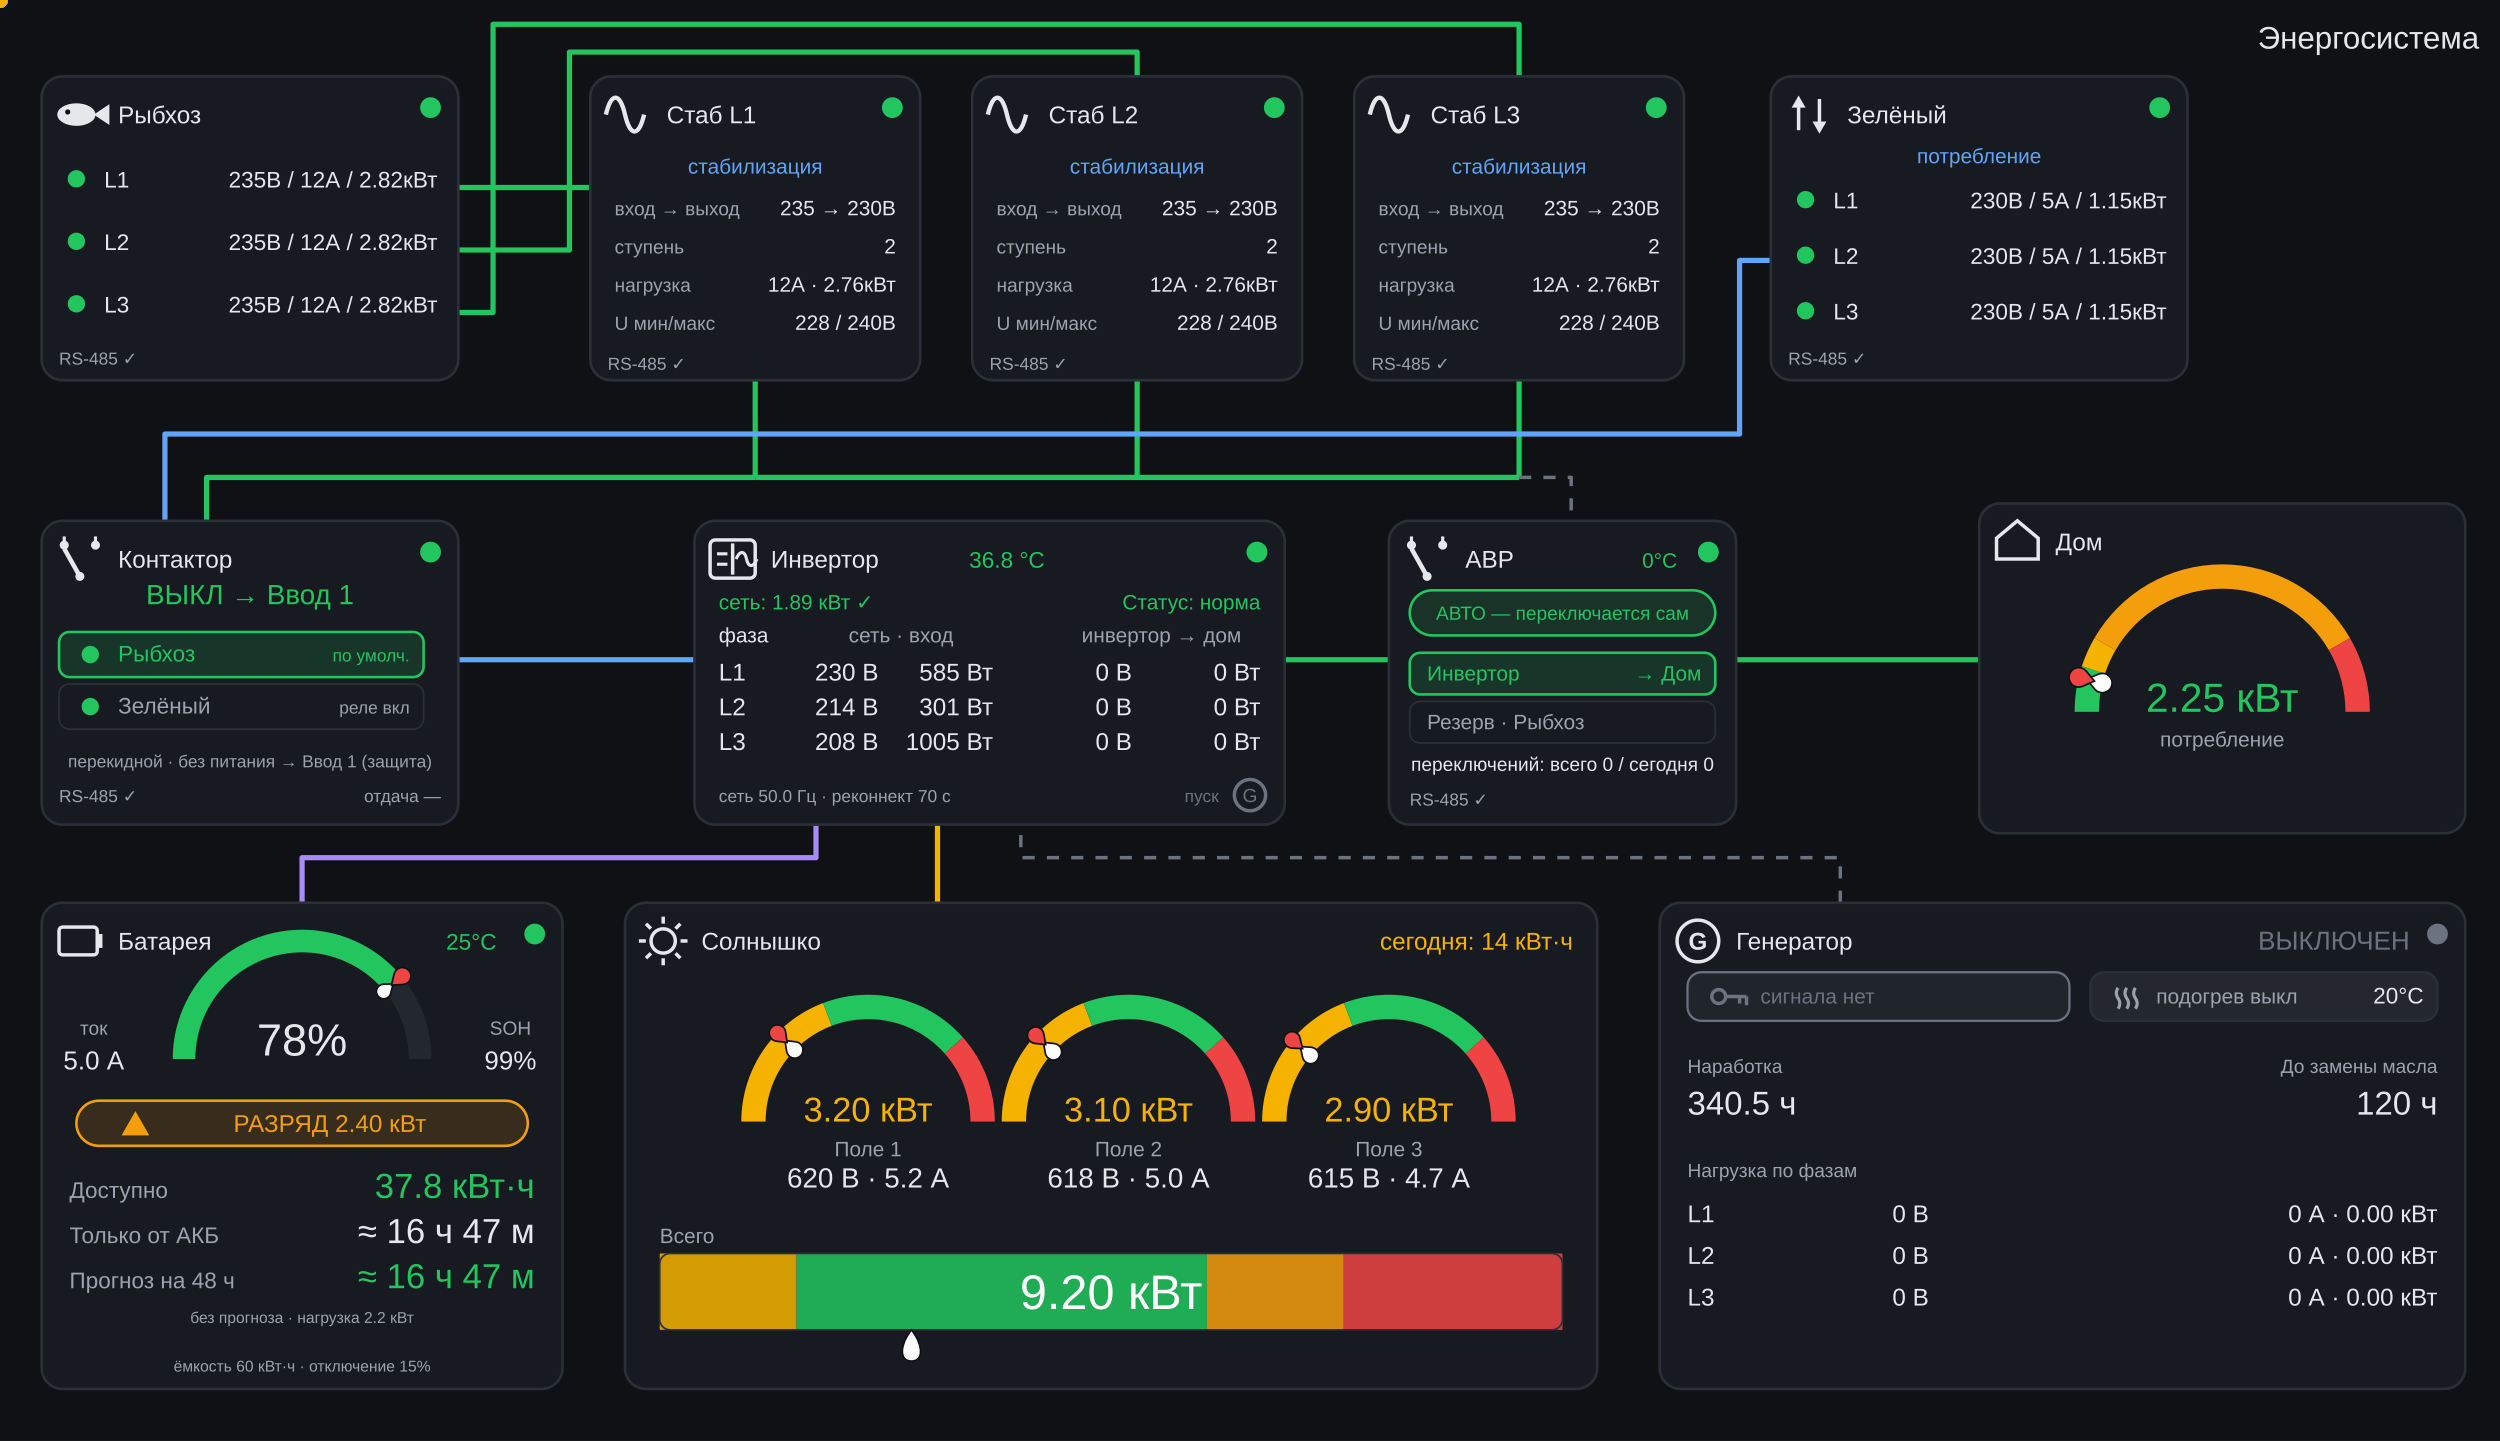
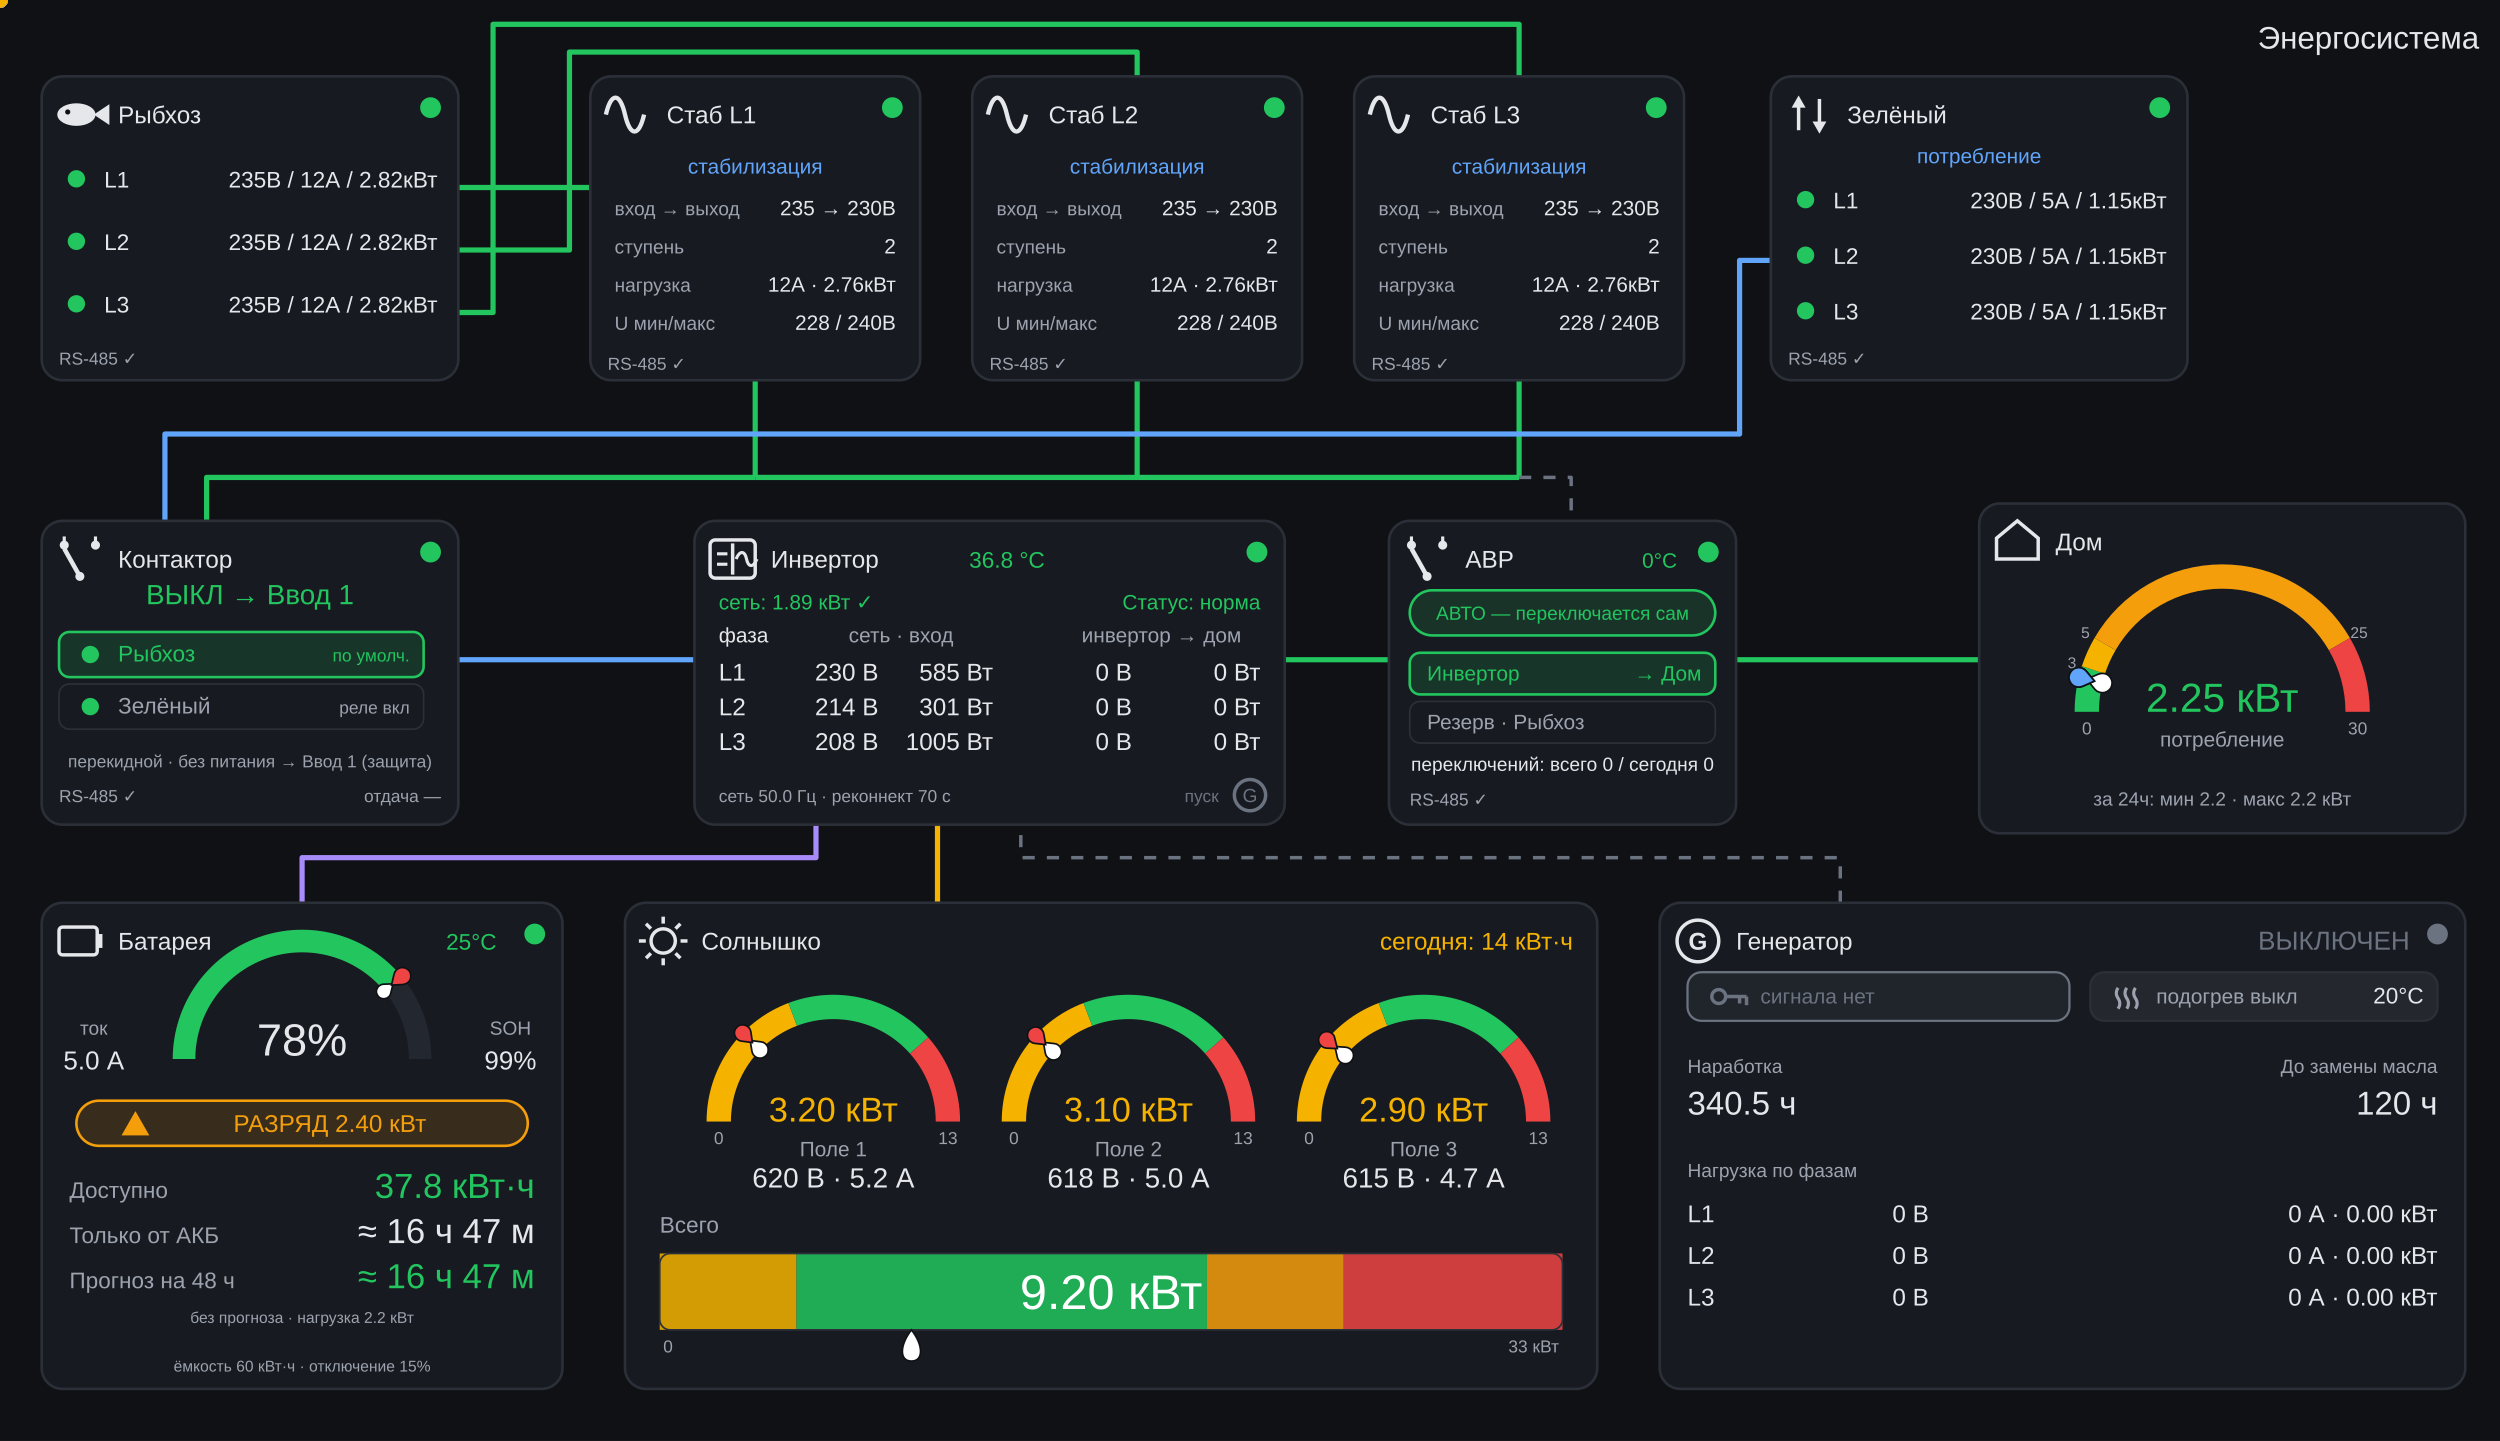
<svg xmlns="http://www.w3.org/2000/svg" viewBox="0 0 1440 830" font-family="Arial,Helvetica,sans-serif">
  <rect x="0" y="0" width="1440" height="830" fill="#0f1115" />
  <text x="1428" y="28" font-size="18" fill="#e5e7eb" text-anchor="end">Энергосистема</text>
  <polyline fill="none" stroke="#22c55e" stroke-width="3" stroke-linejoin="round" points="264,108 340,108 " />
  <circle r="4.5" fill="#22c55e">
    <animateMotion dur="1.46s" repeatCount="indefinite" begin="-0.00s" path="M 264,108 340,108" />
  </circle>
  <polyline fill="none" stroke="#22c55e" stroke-width="3" stroke-linejoin="round" points="264,144 328,144 328,30 655,30 655,44 " />
  <circle r="4.5" fill="#22c55e">
    <animateMotion dur="9.98s" repeatCount="indefinite" begin="-0.00s" path="M 264,144 328,144 328,30 655,30 655,44" />
  </circle>
  <circle r="4.5" fill="#22c55e">
    <animateMotion dur="9.98s" repeatCount="indefinite" begin="-2.00s" path="M 264,144 328,144 328,30 655,30 655,44" />
  </circle>
  <circle r="4.5" fill="#22c55e">
    <animateMotion dur="9.98s" repeatCount="indefinite" begin="-3.99s" path="M 264,144 328,144 328,30 655,30 655,44" />
  </circle>
  <circle r="4.5" fill="#22c55e">
    <animateMotion dur="9.98s" repeatCount="indefinite" begin="-5.99s" path="M 264,144 328,144 328,30 655,30 655,44" />
  </circle>
  <circle r="4.5" fill="#22c55e">
    <animateMotion dur="9.98s" repeatCount="indefinite" begin="-7.98s" path="M 264,144 328,144 328,30 655,30 655,44" />
  </circle>
  <polyline fill="none" stroke="#22c55e" stroke-width="3" stroke-linejoin="round" points="264,180 284,180 284,14 875,14 875,44 " />
  <circle r="4.5" fill="#22c55e">
    <animateMotion dur="15.52s" repeatCount="indefinite" begin="-0.00s" path="M 264,180 284,180 284,14 875,14 875,44" />
  </circle>
  <circle r="4.5" fill="#22c55e">
    <animateMotion dur="15.52s" repeatCount="indefinite" begin="-2.22s" path="M 264,180 284,180 284,14 875,14 875,44" />
  </circle>
  <circle r="4.5" fill="#22c55e">
    <animateMotion dur="15.52s" repeatCount="indefinite" begin="-4.43s" path="M 264,180 284,180 284,14 875,14 875,44" />
  </circle>
  <circle r="4.5" fill="#22c55e">
    <animateMotion dur="15.52s" repeatCount="indefinite" begin="-6.65s" path="M 264,180 284,180 284,14 875,14 875,44" />
  </circle>
  <circle r="4.5" fill="#22c55e">
    <animateMotion dur="15.52s" repeatCount="indefinite" begin="-8.87s" path="M 264,180 284,180 284,14 875,14 875,44" />
  </circle>
  <circle r="4.5" fill="#22c55e">
    <animateMotion dur="15.52s" repeatCount="indefinite" begin="-11.09s" path="M 264,180 284,180 284,14 875,14 875,44" />
  </circle>
  <circle r="4.5" fill="#22c55e">
    <animateMotion dur="15.52s" repeatCount="indefinite" begin="-13.30s" path="M 264,180 284,180 284,14 875,14 875,44" />
  </circle>
  <polyline fill="none" stroke="#22c55e" stroke-width="3" stroke-linejoin="round" points="435,219 435,275 " />
  <circle r="4.5" fill="#22c55e">
    <animateMotion dur="0.92s" repeatCount="indefinite" begin="-0.00s" path="M 435,219 435,275" />
  </circle>
  <polyline fill="none" stroke="#22c55e" stroke-width="3" stroke-linejoin="round" points="655,219 655,275 " />
  <circle r="4.5" fill="#22c55e">
    <animateMotion dur="0.92s" repeatCount="indefinite" begin="-0.00s" path="M 655,219 655,275" />
  </circle>
  <polyline fill="none" stroke="#22c55e" stroke-width="3" stroke-linejoin="round" points="875,219 875,275 " />
  <circle r="4.5" fill="#22c55e">
    <animateMotion dur="0.92s" repeatCount="indefinite" begin="-0.00s" path="M 875,219 875,275" />
  </circle>
  <polyline fill="none" stroke="#22c55e" stroke-width="3" stroke-linejoin="round" points="435,275 875,275 " />
  <polyline fill="none" stroke="#22c55e" stroke-width="3" stroke-linejoin="round" points="435,275 119,275 119,300 " />
  <circle r="4.5" fill="#22c55e">
    <animateMotion dur="5.59s" repeatCount="indefinite" begin="-0.00s" path="M 435,275 119,275 119,300" />
  </circle>
  <circle r="4.5" fill="#22c55e">
    <animateMotion dur="5.59s" repeatCount="indefinite" begin="-1.86s" path="M 435,275 119,275 119,300" />
  </circle>
  <circle r="4.5" fill="#22c55e">
    <animateMotion dur="5.59s" repeatCount="indefinite" begin="-3.73s" path="M 435,275 119,275 119,300" />
  </circle>
  <polyline fill="none" stroke="#6b7280" stroke-width="2" stroke-linejoin="round" stroke-dasharray="7 7" points="875,275 905,275 905,300 " />
  <polyline fill="none" stroke="#60a5fa" stroke-width="3" stroke-linejoin="round" points="1020,150 1002,150 1002,250 95,250 95,300 " />
  <circle r="4.5" fill="#60a5fa">
    <animateMotion dur="20.67s" repeatCount="indefinite" begin="-0.00s" path="M 1020,150 1002,150 1002,250 95,250 95,300" />
  </circle>
  <circle r="4.5" fill="#60a5fa">
    <animateMotion dur="20.67s" repeatCount="indefinite" begin="-2.07s" path="M 1020,150 1002,150 1002,250 95,250 95,300" />
  </circle>
  <circle r="4.5" fill="#60a5fa">
    <animateMotion dur="20.67s" repeatCount="indefinite" begin="-4.13s" path="M 1020,150 1002,150 1002,250 95,250 95,300" />
  </circle>
  <circle r="4.5" fill="#60a5fa">
    <animateMotion dur="20.67s" repeatCount="indefinite" begin="-6.20s" path="M 1020,150 1002,150 1002,250 95,250 95,300" />
  </circle>
  <circle r="4.5" fill="#60a5fa">
    <animateMotion dur="20.67s" repeatCount="indefinite" begin="-8.27s" path="M 1020,150 1002,150 1002,250 95,250 95,300" />
  </circle>
  <circle r="4.5" fill="#60a5fa">
    <animateMotion dur="20.67s" repeatCount="indefinite" begin="-10.34s" path="M 1020,150 1002,150 1002,250 95,250 95,300" />
  </circle>
  <circle r="4.5" fill="#60a5fa">
    <animateMotion dur="20.67s" repeatCount="indefinite" begin="-12.40s" path="M 1020,150 1002,150 1002,250 95,250 95,300" />
  </circle>
  <circle r="4.5" fill="#60a5fa">
    <animateMotion dur="20.67s" repeatCount="indefinite" begin="-14.47s" path="M 1020,150 1002,150 1002,250 95,250 95,300" />
  </circle>
  <circle r="4.5" fill="#60a5fa">
    <animateMotion dur="20.67s" repeatCount="indefinite" begin="-16.54s" path="M 1020,150 1002,150 1002,250 95,250 95,300" />
  </circle>
  <circle r="4.5" fill="#60a5fa">
    <animateMotion dur="20.67s" repeatCount="indefinite" begin="-18.61s" path="M 1020,150 1002,150 1002,250 95,250 95,300" />
  </circle>
  <polyline fill="none" stroke="#60a5fa" stroke-width="3" stroke-linejoin="round" points="264,380 400,380 " />
  <circle r="4.5" fill="#60a5fa">
    <animateMotion dur="2.62s" repeatCount="indefinite" begin="-0.00s" path="M 264,380 400,380" />
  </circle>
  <polyline fill="none" stroke="#22c55e" stroke-width="3" stroke-linejoin="round" points="740,380 800,380 " />
  <circle r="4.5" fill="#22c55e">
    <animateMotion dur="0.86s" repeatCount="indefinite" begin="-0.00s" path="M 740,380 800,380" />
  </circle>
  <polyline fill="none" stroke="#22c55e" stroke-width="3" stroke-linejoin="round" points="1000,380 1140,380 " />
  <circle r="4.5" fill="#22c55e">
    <animateMotion dur="2.30s" repeatCount="indefinite" begin="-0.00s" path="M 1000,380 1140,380" />
  </circle>
  <polyline fill="none" stroke="#a78bfa" stroke-width="3" stroke-linejoin="round" points="174,520 174,494 470,494 470,475 " />
  <circle r="4.5" fill="#a78bfa">
    <animateMotion dur="6.13s" repeatCount="indefinite" begin="-0.00s" path="M 174,520 174,494 470,494 470,475" />
  </circle>
  <circle r="4.5" fill="#a78bfa">
    <animateMotion dur="6.13s" repeatCount="indefinite" begin="-2.04s" path="M 174,520 174,494 470,494 470,475" />
  </circle>
  <circle r="4.5" fill="#a78bfa">
    <animateMotion dur="6.13s" repeatCount="indefinite" begin="-4.09s" path="M 174,520 174,494 470,494 470,475" />
  </circle>
  <polyline fill="none" stroke="#f5b300" stroke-width="3" stroke-linejoin="round" points="540,520 540,475 " />
  <circle r="4.5" fill="#f5b300">
    <animateMotion dur="0.39s" repeatCount="indefinite" begin="-0.00s" path="M 540,520 540,475" />
  </circle>
  <polyline fill="none" stroke="#6b7280" stroke-width="2" stroke-linejoin="round" stroke-dasharray="7 7" points="1060,520 1060,494 588,494 588,475 " />
  <rect x="24" y="44" width="240" height="175" rx="12" fill="#171a20" stroke="#2b2f38" stroke-width="1.5" />
  <g fill="#e5e7eb">
    <ellipse cx="44" cy="66" rx="11" ry="6.5" />
    <polygon points="54,66 63,60 63,72" />
  </g>
  <circle cx="39" cy="64.5" r="1.5" fill="#0f1115" />
  <text x="68" y="71" font-size="14" fill="#e5e7eb" text-anchor="start">Рыбхоз</text>
  <circle cx="248" cy="62" r="6" fill="#22c55e" />
  <circle cx="44" cy="103" r="5" fill="#22c55e" />
  <text x="60" y="108" font-size="13" fill="#e5e7eb" text-anchor="start">L1</text>
  <text x="252" y="108" font-size="13" fill="#e5e7eb" text-anchor="end">235В / 12А / 2.82кВт</text>
  <circle cx="44" cy="139" r="5" fill="#22c55e" />
  <text x="60" y="144" font-size="13" fill="#e5e7eb" text-anchor="start">L2</text>
  <text x="252" y="144" font-size="13" fill="#e5e7eb" text-anchor="end">235В / 12А / 2.82кВт</text>
  <circle cx="44" cy="175" r="5" fill="#22c55e" />
  <text x="60" y="180" font-size="13" fill="#e5e7eb" text-anchor="start">L3</text>
  <text x="252" y="180" font-size="13" fill="#e5e7eb" text-anchor="end">235В / 12А / 2.82кВт</text>
  <text x="34" y="210" font-size="10" fill="#9ca3af" text-anchor="start">RS-485 ✓</text>
  <rect x="340" y="44" width="190" height="175" rx="12" fill="#171a20" stroke="#2b2f38" stroke-width="1.5" />
  <path d="M 349 66 c 3,-13 8,-13 11,0 c 3,13 8,13 11,0" fill="none" stroke="#e5e7eb" stroke-width="2.5" />
  <text x="384" y="71" font-size="14" fill="#e5e7eb" text-anchor="start">Стаб L1</text>
  <circle cx="514" cy="62" r="6" fill="#22c55e" />
  <text x="350" y="213" font-size="10" fill="#9ca3af" text-anchor="start">RS-485 ✓</text>
  <text x="435" y="100" font-size="12" fill="#60a5fa" text-anchor="middle">стабилизация</text>
  <text x="354" y="124" font-size="11" fill="#9ca3af" text-anchor="start">вход → выход</text>
  <text x="516" y="124" font-size="12" fill="#e5e7eb" text-anchor="end">235 → 230В</text>
  <text x="354" y="146" font-size="11" fill="#9ca3af" text-anchor="start">ступень</text>
  <text x="516" y="146" font-size="12" fill="#e5e7eb" text-anchor="end">2</text>
  <text x="354" y="168" font-size="11" fill="#9ca3af" text-anchor="start">нагрузка</text>
  <text x="516" y="168" font-size="12" fill="#e5e7eb" text-anchor="end">12А · 2.76кВт</text>
  <text x="354" y="190" font-size="11" fill="#9ca3af" text-anchor="start">U мин/макс</text>
  <text x="516" y="190" font-size="12" fill="#e5e7eb" text-anchor="end">228 / 240В</text>
  <rect x="560" y="44" width="190" height="175" rx="12" fill="#171a20" stroke="#2b2f38" stroke-width="1.5" />
  <path d="M 569 66 c 3,-13 8,-13 11,0 c 3,13 8,13 11,0" fill="none" stroke="#e5e7eb" stroke-width="2.5" />
  <text x="604" y="71" font-size="14" fill="#e5e7eb" text-anchor="start">Стаб L2</text>
  <circle cx="734" cy="62" r="6" fill="#22c55e" />
  <text x="570" y="213" font-size="10" fill="#9ca3af" text-anchor="start">RS-485 ✓</text>
  <text x="655" y="100" font-size="12" fill="#60a5fa" text-anchor="middle">стабилизация</text>
  <text x="574" y="124" font-size="11" fill="#9ca3af" text-anchor="start">вход → выход</text>
  <text x="736" y="124" font-size="12" fill="#e5e7eb" text-anchor="end">235 → 230В</text>
  <text x="574" y="146" font-size="11" fill="#9ca3af" text-anchor="start">ступень</text>
  <text x="736" y="146" font-size="12" fill="#e5e7eb" text-anchor="end">2</text>
  <text x="574" y="168" font-size="11" fill="#9ca3af" text-anchor="start">нагрузка</text>
  <text x="736" y="168" font-size="12" fill="#e5e7eb" text-anchor="end">12А · 2.76кВт</text>
  <text x="574" y="190" font-size="11" fill="#9ca3af" text-anchor="start">U мин/макс</text>
  <text x="736" y="190" font-size="12" fill="#e5e7eb" text-anchor="end">228 / 240В</text>
  <rect x="780" y="44" width="190" height="175" rx="12" fill="#171a20" stroke="#2b2f38" stroke-width="1.5" />
  <path d="M 789 66 c 3,-13 8,-13 11,0 c 3,13 8,13 11,0" fill="none" stroke="#e5e7eb" stroke-width="2.5" />
  <text x="824" y="71" font-size="14" fill="#e5e7eb" text-anchor="start">Стаб L3</text>
  <circle cx="954" cy="62" r="6" fill="#22c55e" />
  <text x="790" y="213" font-size="10" fill="#9ca3af" text-anchor="start">RS-485 ✓</text>
  <text x="875" y="100" font-size="12" fill="#60a5fa" text-anchor="middle">стабилизация</text>
  <text x="794" y="124" font-size="11" fill="#9ca3af" text-anchor="start">вход → выход</text>
  <text x="956" y="124" font-size="12" fill="#e5e7eb" text-anchor="end">235 → 230В</text>
  <text x="794" y="146" font-size="11" fill="#9ca3af" text-anchor="start">ступень</text>
  <text x="956" y="146" font-size="12" fill="#e5e7eb" text-anchor="end">2</text>
  <text x="794" y="168" font-size="11" fill="#9ca3af" text-anchor="start">нагрузка</text>
  <text x="956" y="168" font-size="12" fill="#e5e7eb" text-anchor="end">12А · 2.76кВт</text>
  <text x="794" y="190" font-size="11" fill="#9ca3af" text-anchor="start">U мин/макс</text>
  <text x="956" y="190" font-size="12" fill="#e5e7eb" text-anchor="end">228 / 240В</text>
  <rect x="1020" y="44" width="240" height="175" rx="12" fill="#171a20" stroke="#2b2f38" stroke-width="1.5" />
  <line x1="1036" y1="75" x2="1036" y2="60" stroke="#e5e7eb" stroke-width="2" />
  <polygon points="1036,55 1032,62 1040,62" fill="#e5e7eb" />
  <line x1="1048" y1="57" x2="1048" y2="72" stroke="#e5e7eb" stroke-width="2" />
  <polygon points="1048,77 1052,70 1044,70" fill="#e5e7eb" />
  <text x="1064" y="71" font-size="14" fill="#e5e7eb" text-anchor="start">Зелёный</text>
  <circle cx="1244" cy="62" r="6" fill="#22c55e" />
  <text x="1140" y="94" font-size="12" fill="#60a5fa" text-anchor="middle">потребление</text>
  <circle cx="1040" cy="115" r="5" fill="#22c55e" />
  <text x="1056" y="120" font-size="13" fill="#e5e7eb" text-anchor="start">L1</text>
  <text x="1248" y="120" font-size="13" fill="#e5e7eb" text-anchor="end">230В / 5А / 1.15кВт</text>
  <circle cx="1040" cy="147" r="5" fill="#22c55e" />
  <text x="1056" y="152" font-size="13" fill="#e5e7eb" text-anchor="start">L2</text>
  <text x="1248" y="152" font-size="13" fill="#e5e7eb" text-anchor="end">230В / 5А / 1.15кВт</text>
  <circle cx="1040" cy="179" r="5" fill="#22c55e" />
  <text x="1056" y="184" font-size="13" fill="#e5e7eb" text-anchor="start">L3</text>
  <text x="1248" y="184" font-size="13" fill="#e5e7eb" text-anchor="end">230В / 5А / 1.15кВт</text>
  <text x="1030" y="210" font-size="10" fill="#9ca3af" text-anchor="start">RS-485 ✓</text>
  <rect x="24" y="300" width="240" height="175" rx="12" fill="#171a20" stroke="#2b2f38" stroke-width="1.5" />
  <circle cx="37" cy="314" r="2.6" fill="#e5e7eb" />
  <circle cx="55" cy="314" r="2.6" fill="#e5e7eb" />
  <circle cx="46" cy="332" r="2.6" fill="#e5e7eb" />
  <line x1="37" y1="314" x2="37" y2="309" stroke="#e5e7eb" stroke-width="1.8" />
  <line x1="55" y1="314" x2="55" y2="309" stroke="#e5e7eb" stroke-width="1.8" />
  <line x1="46" y1="332" x2="37" y2="316" stroke="#e5e7eb" stroke-width="2.6" />
  <text x="68" y="327" font-size="14" fill="#e5e7eb" text-anchor="start">Контактор</text>
  <circle cx="248" cy="318" r="6" fill="#22c55e" />
  <text x="144" y="348" font-size="16" fill="#22c55e" text-anchor="middle">ВЫКЛ → Ввод 1</text>
  <rect x="34" y="364" width="210" height="26" rx="6" fill="#22c55e" fill-opacity="0.16" stroke="#22c55e" stroke-width="1.5" />
  <circle cx="52" cy="377" r="5" fill="#22c55e" />
  <text x="68" y="381" font-size="13" fill="#22c55e" text-anchor="start">Рыбхоз</text>
  <text x="236" y="381" font-size="10" fill="#22c55e" text-anchor="end">по умолч.</text>
  <rect x="34" y="394" width="210" height="26" rx="6" fill="none" stroke="#2b2f38" stroke-width="1" />
  <circle cx="52" cy="407" r="5" fill="#22c55e" />
  <text x="68" y="411" font-size="13" fill="#9ca3af" text-anchor="start">Зелёный</text>
  <text x="236" y="411" font-size="10" fill="#9ca3af" text-anchor="end">реле вкл</text>
  <text x="144" y="442" font-size="10" fill="#9ca3af" text-anchor="middle">перекидной · без питания → Ввод 1 (защита)</text>
  <text x="34" y="462" font-size="10" fill="#9ca3af" text-anchor="start">RS-485 ✓</text>
  <text x="254" y="462" font-size="10" fill="#9ca3af" text-anchor="end">отдача —</text>
  <rect x="400" y="300" width="340" height="175" rx="12" fill="#171a20" stroke="#2b2f38" stroke-width="1.5" />
  <rect x="409" y="311" width="26" height="22" rx="3" fill="none" stroke="#e5e7eb" stroke-width="2" />
  <line x1="422" y1="313" x2="422" y2="331" stroke="#e5e7eb" stroke-width="2" />
  <path d="M 424 322 c 2,-5 5,-5 6,0 c 1,5 4,5 6,0" fill="none" stroke="#e5e7eb" stroke-width="1.8" />
  <line x1="413" y1="319" x2="419" y2="319" stroke="#e5e7eb" stroke-width="1.8" />
  <line x1="413" y1="325" x2="419" y2="325" stroke="#e5e7eb" stroke-width="1.8" />
  <text x="444" y="327" font-size="14" fill="#e5e7eb" text-anchor="start">Инвертор</text>
  <circle cx="724" cy="318" r="6" fill="#22c55e" />
  <text x="580" y="327" font-size="13" fill="#22c55e" text-anchor="middle">36.8 °C</text>
  <text x="414" y="351" font-size="12" fill="#22c55e" text-anchor="start">сеть: 1.89 кВт ✓</text>
  <text x="726" y="351" font-size="12" fill="#22c55e" text-anchor="end">Статус: норма</text>
  <text x="414" y="370" font-size="12" fill="#e5e7eb" text-anchor="start">фаза</text>
  <text x="519" y="370" font-size="12" fill="#9ca3af" text-anchor="middle">сеть · вход</text>
  <text x="669" y="370" font-size="12" fill="#9ca3af" text-anchor="middle">инвертор → дом</text>
  <text x="414" y="392" font-size="14" fill="#e5e7eb" text-anchor="start">L1</text>
  <text x="506" y="392" font-size="14" fill="#e5e7eb" text-anchor="end">230 В</text>
  <text x="572" y="392" font-size="14" fill="#e5e7eb" text-anchor="end">585 Вт</text>
  <text x="652" y="392" font-size="14" fill="#e5e7eb" text-anchor="end">0 В</text>
  <text x="726" y="392" font-size="14" fill="#e5e7eb" text-anchor="end">0 Вт</text>
  <text x="414" y="412" font-size="14" fill="#e5e7eb" text-anchor="start">L2</text>
  <text x="506" y="412" font-size="14" fill="#e5e7eb" text-anchor="end">214 В</text>
  <text x="572" y="412" font-size="14" fill="#e5e7eb" text-anchor="end">301 Вт</text>
  <text x="652" y="412" font-size="14" fill="#e5e7eb" text-anchor="end">0 В</text>
  <text x="726" y="412" font-size="14" fill="#e5e7eb" text-anchor="end">0 Вт</text>
  <text x="414" y="432" font-size="14" fill="#e5e7eb" text-anchor="start">L3</text>
  <text x="506" y="432" font-size="14" fill="#e5e7eb" text-anchor="end">208 В</text>
  <text x="572" y="432" font-size="14" fill="#e5e7eb" text-anchor="end">1005 Вт</text>
  <text x="652" y="432" font-size="14" fill="#e5e7eb" text-anchor="end">0 В</text>
  <text x="726" y="432" font-size="14" fill="#e5e7eb" text-anchor="end">0 Вт</text>
  <text x="414" y="462" font-size="10" fill="#9ca3af" text-anchor="start">сеть 50.0 Гц · реконнект 70 с</text>
  <text x="702" y="462" font-size="10" fill="#6b7280" text-anchor="end">пуск</text>
  <circle cx="720" cy="458" r="9" fill="none" stroke="#6b7280" stroke-width="2" />
  <text x="720" y="462" font-size="11" fill="#6b7280" text-anchor="middle">G</text>
  <rect x="800" y="300" width="200" height="175" rx="12" fill="#171a20" stroke="#2b2f38" stroke-width="1.5" />
  <circle cx="813" cy="314" r="2.6" fill="#e5e7eb" />
  <circle cx="831" cy="314" r="2.6" fill="#e5e7eb" />
  <circle cx="822" cy="332" r="2.6" fill="#e5e7eb" />
  <line x1="813" y1="314" x2="813" y2="309" stroke="#e5e7eb" stroke-width="1.8" />
  <line x1="831" y1="314" x2="831" y2="309" stroke="#e5e7eb" stroke-width="1.8" />
  <line x1="822" y1="332" x2="813" y2="316" stroke="#e5e7eb" stroke-width="2.6" />
  <text x="844" y="327" font-size="14" fill="#e5e7eb" text-anchor="start">АВР</text>
  <circle cx="984" cy="318" r="6" fill="#22c55e" />
  <text x="966" y="327" font-size="12" fill="#22c55e" text-anchor="end">0°C</text>
  <rect x="812" y="340" width="176" height="26" rx="13" fill="#22c55e" fill-opacity="0.15" stroke="#22c55e" stroke-width="1.5" />
  <text x="900" y="357" font-size="11" fill="#22c55e" text-anchor="middle">АВТО — переключается сам</text>
  <rect x="812" y="376" width="176" height="24" rx="6" fill="#22c55e" fill-opacity="0.16" stroke="#22c55e" stroke-width="1.5" />
  <text x="822" y="392" font-size="12" fill="#22c55e" text-anchor="start">Инвертор</text>
  <text x="980" y="392" font-size="12" fill="#22c55e" text-anchor="end">→ Дом</text>
  <rect x="812" y="404" width="176" height="24" rx="6" fill="none" stroke="#2b2f38" stroke-width="1" />
  <text x="822" y="420" font-size="12" fill="#9ca3af" text-anchor="start">Резерв · Рыбхоз</text>
  <text x="900" y="444" font-size="11" fill="#e5e7eb" text-anchor="middle">переключений: всего 0 / сегодня 0</text>
  <text x="812" y="464" font-size="10" fill="#9ca3af" text-anchor="start">RS-485 ✓</text>
  <rect x="1140" y="290" width="280" height="190" rx="12" fill="#171a20" stroke="#2b2f38" stroke-width="1.5" />
  <path d="M 1150 322 L 1150 310 L 1162 300 L 1174 310 L 1174 322 Z" fill="none" stroke="#e5e7eb" stroke-width="2" />
  <text x="1184" y="317" font-size="14" fill="#e5e7eb" text-anchor="start">Дом</text>
  <path fill="none" stroke="#23272f" stroke-width="14" stroke-linecap="butt" d="M 1202.0 410.0 A 78 78 0 0 1 1358.0 410.0" />
  <path fill="none" stroke="#22c55e" stroke-width="14" stroke-linecap="butt" d="M 1202.0 410.0 A 78 78 0 0 1 1205.8 385.9" />
  <path fill="none" stroke="#f5b300" stroke-width="14" stroke-linecap="butt" d="M 1205.8 385.9 A 78 78 0 0 1 1212.5 371.0" />
  <path fill="none" stroke="#f59e0b" stroke-width="14" stroke-linecap="butt" d="M 1212.5 371.0 A 78 78 0 0 1 1347.5 371.0" />
  <path fill="none" stroke="#ef4444" stroke-width="14" stroke-linecap="butt" d="M 1347.5 371.0 A 78 78 0 0 1 1358.0 410.0" />
  <path d="M 1201.9,391.2 L 1208.7,388.3 L 1210.2,387.9 L 1211.8,387.9 L 1213.3,388.3 L 1214.6,389.1 L 1215.6,390.3 L 1216.3,391.7 L 1216.6,393.2 L 1216.4,394.7 L 1215.9,396.2 L 1214.9,397.4 L 1213.7,398.3 L 1212.2,398.9 L 1210.7,399.0 L 1209.2,398.7 L 1207.8,398.1 L 1206.6,397.0 Z" fill="#ffffff" stroke="#0f1115" stroke-width="1" />
  <text x="1280" y="410" font-size="23.4" fill="#22c55e" text-anchor="middle">2.25 кВт</text>
  <text x="1280" y="430" font-size="12" fill="#9ca3af" text-anchor="middle">потребление</text>
+   <text x="1202" y="423" font-size="10" fill="#9ca3af" text-anchor="middle">0</text>
+   <text x="1358" y="423" font-size="10" fill="#9ca3af" text-anchor="middle">30</text>
+   <text x="1193.454" y="384.879" font-size="9" fill="#9ca3af" text-anchor="middle">3</text>
+   <text x="1201.192" y="367.5" font-size="9" fill="#9ca3af" text-anchor="middle">5</text>
+   <text x="1358.808" y="367.5" font-size="9" fill="#9ca3af" text-anchor="middle">25</text>
  <path d="M 1206.4,392.3 L 1199.6,395.3 L 1198.1,395.7 L 1196.5,395.7 L 1195.0,395.3 L 1193.7,394.5 L 1192.7,393.3 L 1192.0,391.9 L 1191.7,390.4 L 1191.9,388.8 L 1192.5,387.4 L 1193.4,386.2 L 1194.6,385.2 L 1196.1,384.7 L 1197.6,384.5 L 1199.1,384.8 L 1200.5,385.5 L 1201.7,386.6 Z" fill="#ef4444" stroke="#0f1115" stroke-width="1" />
+   <path d="M 1206.4,392.3 L 1199.6,395.3 L 1198.1,395.7 L 1196.5,395.7 L 1195.0,395.3 L 1193.7,394.5 L 1192.7,393.3 L 1192.0,391.9 L 1191.7,390.4 L 1191.9,388.8 L 1192.5,387.4 L 1193.4,386.2 L 1194.6,385.2 L 1196.1,384.7 L 1197.6,384.5 L 1199.1,384.8 L 1200.5,385.5 L 1201.7,386.6 Z" fill="#60a5fa" stroke="#0f1115" stroke-width="1" />
+   <text x="1280" y="464" font-size="11" fill="#9ca3af" text-anchor="middle">за 24ч: мин 2.2 · макс 2.2 кВт</text>
  <rect x="24" y="520" width="300" height="280" rx="12" fill="#171a20" stroke="#2b2f38" stroke-width="1.5" />
  <rect x="34" y="534" width="22" height="16" rx="2" fill="none" stroke="#e5e7eb" stroke-width="2" />
  <rect x="56" y="538" width="3" height="8" fill="#e5e7eb" />
  <text x="68" y="547" font-size="14" fill="#e5e7eb" text-anchor="start">Батарея</text>
  <circle cx="308" cy="538" r="6" fill="#22c55e" />
  <text x="286" y="547" font-size="13" fill="#22c55e" text-anchor="end">25°C</text>
  <path fill="none" stroke="#23272f" stroke-width="13" stroke-linecap="butt" d="M 106.0 610.0 A 68 68 0 0 1 242.0 610.0" />
  <path fill="none" stroke="#22c55e" stroke-width="13" stroke-linecap="butt" d="M 106.0 610.0 A 68 68 0 0 1 226.4 566.7" />
  <path d="M 226.4,566.7 L 225.1,572.1 L 224.7,573.2 L 224.0,574.1 L 223.0,574.8 L 221.9,575.2 L 220.8,575.3 L 219.7,575.1 L 218.6,574.6 L 217.8,573.8 L 217.2,572.8 L 216.8,571.7 L 216.8,570.5 L 217.2,569.4 L 217.8,568.4 L 218.6,567.7 L 219.7,567.1 L 220.8,566.9 Z" fill="#ffffff" stroke="#0f1115" stroke-width="1" />
  <path d="M 225.5,567.4 L 227.0,561.0 L 227.5,559.8 L 228.3,558.7 L 229.4,557.9 L 230.7,557.4 L 232.0,557.3 L 233.4,557.6 L 234.6,558.2 L 235.6,559.1 L 236.3,560.2 L 236.6,561.5 L 236.6,562.9 L 236.3,564.2 L 235.6,565.3 L 234.6,566.2 L 233.3,566.8 L 232.0,567.1 Z" fill="#ef4444" stroke="#0f1115" stroke-width="1" />
  <text x="174" y="608" font-size="26" fill="#e5e7eb" text-anchor="middle">78%</text>
  <text x="54" y="596" font-size="11" fill="#9ca3af" text-anchor="middle">ток</text>
  <text x="54" y="616" font-size="15" fill="#e5e7eb" text-anchor="middle">5.0 А</text>
  <text x="294" y="596" font-size="11" fill="#9ca3af" text-anchor="middle">SOH</text>
  <text x="294" y="616" font-size="15" fill="#e5e7eb" text-anchor="middle">99%</text>
  <rect x="44" y="634" width="260" height="26" rx="13" fill="#f59e0b" fill-opacity="0.15" stroke="#f59e0b" stroke-width="1.5" />
  <polygon points="70,654 78,640 86,654" fill="#f59e0b" />
  <text x="190" y="652" font-size="14" fill="#f59e0b" text-anchor="middle">РАЗРЯД 2.40 кВт</text>
  <text x="40" y="690" font-size="13" fill="#9ca3af" text-anchor="start">Доступно</text>
  <text x="308" y="690" font-size="20" fill="#22c55e" text-anchor="end">37.8 кВт·ч</text>
  <text x="40" y="716" font-size="13" fill="#9ca3af" text-anchor="start">Только от АКБ</text>
  <text x="308" y="716" font-size="20" fill="#e5e7eb" text-anchor="end">≈ 16 ч 47 м</text>
  <text x="40" y="742" font-size="13" fill="#9ca3af" text-anchor="start">Прогноз на 48 ч</text>
  <text x="308" y="742" font-size="20" fill="#22c55e" text-anchor="end">≈ 16 ч 47 м</text>
  <text x="174" y="762" font-size="9" fill="#9ca3af" text-anchor="middle">без прогноза · нагрузка 2.2 кВт</text>
  <text x="174" y="790" font-size="9" fill="#9ca3af" text-anchor="middle">ёмкость 60 кВт·ч · отключение 15%</text>
  <rect x="360" y="520" width="560" height="280" rx="12" fill="#171a20" stroke="#2b2f38" stroke-width="1.5" />
  <circle cx="382" cy="542" r="7" fill="none" stroke="#e5e7eb" stroke-width="2" />
  <line x1="392.0" y1="542.0" x2="396.0" y2="542.0" stroke="#e5e7eb" stroke-width="2" />
  <line x1="389.1" y1="534.9" x2="391.9" y2="532.1" stroke="#e5e7eb" stroke-width="2" />
  <line x1="382.0" y1="532.0" x2="382.0" y2="528.0" stroke="#e5e7eb" stroke-width="2" />
  <line x1="374.9" y1="534.9" x2="372.1" y2="532.1" stroke="#e5e7eb" stroke-width="2" />
  <line x1="372.0" y1="542.0" x2="368.0" y2="542.0" stroke="#e5e7eb" stroke-width="2" />
  <line x1="374.9" y1="549.1" x2="372.1" y2="551.9" stroke="#e5e7eb" stroke-width="2" />
  <line x1="382.0" y1="552.0" x2="382.0" y2="556.0" stroke="#e5e7eb" stroke-width="2" />
  <line x1="389.1" y1="549.1" x2="391.9" y2="551.9" stroke="#e5e7eb" stroke-width="2" />
  <text x="404" y="547" font-size="14" fill="#e5e7eb" text-anchor="start">Солнышко</text>
  <text x="906" y="547" font-size="14" fill="#f5b300" text-anchor="end">сегодня: 14 кВт·ч</text>
-   <path fill="none" stroke="#23272f" stroke-width="14" stroke-linecap="butt" d="M 434.0 646.0 A 66 66 0 0 1 566.0 646.0" />
-   <path fill="none" stroke="#f5b300" stroke-width="14" stroke-linecap="butt" d="M 434.0 646.0 A 66 66 0 0 1 476.6 584.3" />
-   <path fill="none" stroke="#22c55e" stroke-width="14" stroke-linecap="butt" d="M 476.6 584.3 A 66 66 0 0 1 549.4 602.2" />
-   <path fill="none" stroke="#ef4444" stroke-width="14" stroke-linecap="butt" d="M 549.4 602.2 A 66 66 0 0 1 566.0 646.0" />
-   <path d="M 452.1,599.3 L 458.4,600.1 L 459.7,600.4 L 460.8,601.1 L 461.7,602.1 L 462.3,603.2 L 462.5,604.5 L 462.4,605.8 L 462.0,607.1 L 461.2,608.1 L 460.1,608.9 L 458.9,609.4 L 457.6,609.5 L 456.3,609.3 L 455.1,608.7 L 454.2,607.9 L 453.5,606.8 L 453.1,605.5 Z" fill="#ffffff" stroke="#0f1115" stroke-width="1" />
-   <text x="500" y="646" font-size="19.8" fill="#f5b300" text-anchor="middle">3.20 кВт</text>
-   <text x="500" y="666" font-size="12" fill="#9ca3af" text-anchor="middle">Поле 1</text>
-   <path d="M 453.4,600.5 L 447.1,599.7 L 445.9,599.4 L 444.8,598.7 L 443.9,597.7 L 443.3,596.6 L 443.0,595.3 L 443.1,594.0 L 443.6,592.7 L 444.4,591.7 L 445.4,590.9 L 446.6,590.4 L 447.9,590.3 L 449.2,590.5 L 450.4,591.1 L 451.4,591.9 L 452.1,593.0 L 452.5,594.3 Z" fill="#ef4444" stroke="#0f1115" stroke-width="1" />
-   <text x="500" y="684" font-size="16" fill="#e5e7eb" text-anchor="middle">620 В · 5.2 А</text>
+   <path fill="none" stroke="#23272f" stroke-width="14" stroke-linecap="butt" d="M 414.0 646.0 A 66 66 0 0 1 546.0 646.0" />
+   <path fill="none" stroke="#f5b300" stroke-width="14" stroke-linecap="butt" d="M 414.0 646.0 A 66 66 0 0 1 456.6 584.3" />
+   <path fill="none" stroke="#22c55e" stroke-width="14" stroke-linecap="butt" d="M 456.6 584.3 A 66 66 0 0 1 529.4 602.2" />
+   <path fill="none" stroke="#ef4444" stroke-width="14" stroke-linecap="butt" d="M 529.4 602.2 A 66 66 0 0 1 546.0 646.0" />
+   <path d="M 432.1,599.3 L 438.4,600.1 L 439.7,600.4 L 440.8,601.1 L 441.7,602.1 L 442.3,603.2 L 442.5,604.5 L 442.4,605.8 L 442.0,607.1 L 441.2,608.1 L 440.1,608.9 L 438.9,609.4 L 437.6,609.5 L 436.3,609.3 L 435.1,608.7 L 434.2,607.9 L 433.5,606.8 L 433.1,605.5 Z" fill="#ffffff" stroke="#0f1115" stroke-width="1" />
+   <text x="480" y="646" font-size="19.8" fill="#f5b300" text-anchor="middle">3.20 кВт</text>
+   <text x="480" y="666" font-size="12" fill="#9ca3af" text-anchor="middle">Поле 1</text>
+   <text x="414" y="659" font-size="10" fill="#9ca3af" text-anchor="middle">0</text>
+   <text x="546" y="659" font-size="10" fill="#9ca3af" text-anchor="middle">13</text>
+   <path d="M 433.4,600.5 L 427.1,599.7 L 425.9,599.4 L 424.8,598.7 L 423.9,597.7 L 423.3,596.6 L 423.0,595.3 L 423.1,594.0 L 423.6,592.7 L 424.4,591.7 L 425.4,590.9 L 426.6,590.4 L 427.9,590.3 L 429.2,590.5 L 430.4,591.1 L 431.4,591.9 L 432.1,593.0 L 432.5,594.3 Z" fill="#ef4444" stroke="#0f1115" stroke-width="1" />
+   <text x="480" y="684" font-size="16" fill="#e5e7eb" text-anchor="middle">620 В · 5.2 А</text>
  <path fill="none" stroke="#23272f" stroke-width="14" stroke-linecap="butt" d="M 584.0 646.0 A 66 66 0 0 1 716.0 646.0" />
  <path fill="none" stroke="#f5b300" stroke-width="14" stroke-linecap="butt" d="M 584.0 646.0 A 66 66 0 0 1 626.6 584.3" />
  <path fill="none" stroke="#22c55e" stroke-width="14" stroke-linecap="butt" d="M 626.6 584.3 A 66 66 0 0 1 699.4 602.2" />
  <path fill="none" stroke="#ef4444" stroke-width="14" stroke-linecap="butt" d="M 699.4 602.2 A 66 66 0 0 1 716.0 646.0" />
  <path d="M 601.0,600.4 L 607.3,601.1 L 608.6,601.4 L 609.7,602.1 L 610.6,603.0 L 611.2,604.2 L 611.5,605.4 L 611.5,606.7 L 611.0,608.0 L 610.3,609.1 L 609.3,609.9 L 608.1,610.4 L 606.8,610.6 L 605.5,610.4 L 604.3,609.8 L 603.3,609.0 L 602.5,607.9 L 602.1,606.7 Z" fill="#ffffff" stroke="#0f1115" stroke-width="1" />
  <text x="650" y="646" font-size="19.8" fill="#f5b300" text-anchor="middle">3.10 кВт</text>
  <text x="650" y="666" font-size="12" fill="#9ca3af" text-anchor="middle">Поле 2</text>
+   <text x="584" y="659" font-size="10" fill="#9ca3af" text-anchor="middle">0</text>
+   <text x="716" y="659" font-size="10" fill="#9ca3af" text-anchor="middle">13</text>
  <path d="M 602.3,601.7 L 596.0,601.0 L 594.8,600.7 L 593.6,600.0 L 592.7,599.1 L 592.1,598.0 L 591.8,596.7 L 591.9,595.4 L 592.3,594.1 L 593.1,593.0 L 594.1,592.2 L 595.3,591.7 L 596.6,591.5 L 597.9,591.7 L 599.1,592.3 L 600.1,593.1 L 600.8,594.2 L 601.2,595.4 Z" fill="#ef4444" stroke="#0f1115" stroke-width="1" />
  <text x="650" y="684" font-size="16" fill="#e5e7eb" text-anchor="middle">618 В · 5.0 А</text>
-   <path fill="none" stroke="#23272f" stroke-width="14" stroke-linecap="butt" d="M 734.0 646.0 A 66 66 0 0 1 866.0 646.0" />
-   <path fill="none" stroke="#f5b300" stroke-width="14" stroke-linecap="butt" d="M 734.0 646.0 A 66 66 0 0 1 776.6 584.3" />
-   <path fill="none" stroke="#22c55e" stroke-width="14" stroke-linecap="butt" d="M 776.6 584.3 A 66 66 0 0 1 849.4 602.2" />
-   <path fill="none" stroke="#ef4444" stroke-width="14" stroke-linecap="butt" d="M 849.4 602.2 A 66 66 0 0 1 866.0 646.0" />
-   <path d="M 748.9,602.8 L 755.2,603.2 L 756.5,603.5 L 757.6,604.1 L 758.6,605.0 L 759.3,606.1 L 759.6,607.3 L 759.6,608.7 L 759.2,609.9 L 758.5,611.0 L 757.6,611.9 L 756.4,612.5 L 755.1,612.7 L 753.8,612.6 L 752.6,612.1 L 751.5,611.3 L 750.7,610.2 L 750.3,609.0 Z" fill="#ffffff" stroke="#0f1115" stroke-width="1" />
-   <text x="800" y="646" font-size="19.8" fill="#f5b300" text-anchor="middle">2.90 кВт</text>
-   <text x="800" y="666" font-size="12" fill="#9ca3af" text-anchor="middle">Поле 3</text>
-   <path d="M 750.3,604.0 L 743.9,603.7 L 742.6,603.4 L 741.5,602.8 L 740.5,601.9 L 739.8,600.8 L 739.5,599.5 L 739.5,598.2 L 739.9,597.0 L 740.6,595.9 L 741.5,595.0 L 742.7,594.4 L 744.0,594.2 L 745.3,594.3 L 746.5,594.8 L 747.6,595.6 L 748.4,596.6 L 748.8,597.9 Z" fill="#ef4444" stroke="#0f1115" stroke-width="1" />
-   <text x="800" y="684" font-size="16" fill="#e5e7eb" text-anchor="middle">615 В · 4.7 А</text>
-   <text x="380" y="716" font-size="12" fill="#9ca3af" text-anchor="start">Всего</text>
+   <path fill="none" stroke="#23272f" stroke-width="14" stroke-linecap="butt" d="M 754.0 646.0 A 66 66 0 0 1 886.0 646.0" />
+   <path fill="none" stroke="#f5b300" stroke-width="14" stroke-linecap="butt" d="M 754.0 646.0 A 66 66 0 0 1 796.6 584.3" />
+   <path fill="none" stroke="#22c55e" stroke-width="14" stroke-linecap="butt" d="M 796.6 584.3 A 66 66 0 0 1 869.4 602.2" />
+   <path fill="none" stroke="#ef4444" stroke-width="14" stroke-linecap="butt" d="M 869.4 602.2 A 66 66 0 0 1 886.0 646.0" />
+   <path d="M 768.9,602.8 L 775.2,603.2 L 776.5,603.5 L 777.6,604.1 L 778.6,605.0 L 779.3,606.1 L 779.6,607.3 L 779.6,608.7 L 779.2,609.9 L 778.5,611.0 L 777.6,611.9 L 776.4,612.5 L 775.1,612.7 L 773.8,612.6 L 772.6,612.1 L 771.5,611.3 L 770.7,610.2 L 770.3,609.0 Z" fill="#ffffff" stroke="#0f1115" stroke-width="1" />
+   <text x="820" y="646" font-size="19.8" fill="#f5b300" text-anchor="middle">2.90 кВт</text>
+   <text x="820" y="666" font-size="12" fill="#9ca3af" text-anchor="middle">Поле 3</text>
+   <text x="754" y="659" font-size="10" fill="#9ca3af" text-anchor="middle">0</text>
+   <text x="886" y="659" font-size="10" fill="#9ca3af" text-anchor="middle">13</text>
+   <path d="M 770.3,604.0 L 763.9,603.7 L 762.6,603.4 L 761.5,602.8 L 760.5,601.9 L 759.8,600.8 L 759.5,599.5 L 759.5,598.2 L 759.9,597.0 L 760.6,595.9 L 761.5,595.0 L 762.7,594.4 L 764.0,594.2 L 765.3,594.3 L 766.5,594.8 L 767.6,595.6 L 768.4,596.6 L 768.8,597.9 Z" fill="#ef4444" stroke="#0f1115" stroke-width="1" />
+   <text x="820" y="684" font-size="16" fill="#e5e7eb" text-anchor="middle">615 В · 4.7 А</text>
+   <text x="380" y="710" font-size="13" fill="#9ca3af" text-anchor="start">Всего</text>
  <rect x="380.0" y="722" width="78.8" height="44" fill="#f5b300" opacity="0.85" />
  <rect x="458.8" y="722" width="236.4" height="44" fill="#22c55e" opacity="0.85" />
  <rect x="695.2" y="722" width="78.8" height="44" fill="#f59e0b" opacity="0.85" />
  <rect x="773.9" y="722" width="126.1" height="44" fill="#ef4444" opacity="0.85" />
  <rect x="380" y="722" width="520" height="44" rx="6" fill="none" stroke="#2b2f38" stroke-width="1" />
  <path d="M 525.0,766 C 532.0,775 532.0,784 525.0,784 C 518.0,784 518.0,775 525.0,766 Z" fill="#ffffff" stroke="#0f1115" stroke-width="1" />
  <text x="640" y="754" font-size="28" fill="#ffffff" text-anchor="middle">9.20 кВт</text>
+   <text x="382" y="779" font-size="10" fill="#9ca3af" text-anchor="start">0</text>
+   <text x="898" y="779" font-size="10" fill="#9ca3af" text-anchor="end">33 кВт</text>
  <rect x="956" y="520" width="464" height="280" rx="12" fill="#171a20" stroke="#2b2f38" stroke-width="1.5" />
  <circle cx="978" cy="542" r="12" fill="none" stroke="#e5e7eb" stroke-width="2" />
  <text x="978" y="547" font-size="14" font-weight="bold" fill="#e5e7eb" text-anchor="middle">G</text>
  <text x="1000" y="547" font-size="14" fill="#e5e7eb" text-anchor="start">Генератор</text>
  <circle cx="1404" cy="538" r="6" fill="#6b7280" />
  <text x="1388" y="547" font-size="15" fill="#6b7280" text-anchor="end">ВЫКЛЮЧЕН</text>
  <rect x="972" y="560" width="220" height="28" rx="8" fill="#6b7280" fill-opacity="0.12" stroke="#6b7280" stroke-width="1.3" />
  <circle cx="990" cy="574" r="4" fill="none" stroke="#6b7280" stroke-width="2" />
  <line x1="994" y1="574" x2="1006" y2="574" stroke="#6b7280" stroke-width="2" />
  <line x1="1006" y1="574" x2="1006" y2="579" stroke="#6b7280" stroke-width="2" />
  <line x1="1002" y1="574" x2="1002" y2="578" stroke="#6b7280" stroke-width="2" />
  <text x="1014" y="578" font-size="12" fill="#6b7280" text-anchor="start">сигнала нет</text>
  <rect x="1204" y="560" width="200" height="28" rx="8" fill="#9ca3af" fill-opacity="0.10" stroke="#2b2f38" stroke-width="1.3" />
  <path d="M 1220.0 581 q 2 -3 0 -6 q -2 -3 0 -6" fill="none" stroke="#9ca3af" stroke-width="1.8" />
  <path d="M 1225.0 581 q 2 -3 0 -6 q -2 -3 0 -6" fill="none" stroke="#9ca3af" stroke-width="1.8" />
  <path d="M 1230.0 581 q 2 -3 0 -6 q -2 -3 0 -6" fill="none" stroke="#9ca3af" stroke-width="1.8" />
  <text x="1242" y="578" font-size="12" fill="#9ca3af" text-anchor="start">подогрев выкл</text>
  <text x="1396" y="578" font-size="13" fill="#e5e7eb" text-anchor="end">20°C</text>
  <text x="972" y="618" font-size="11" fill="#9ca3af" text-anchor="start">Наработка</text>
  <text x="972" y="642" font-size="19" fill="#e5e7eb" text-anchor="start">340.5 ч</text>
  <text x="1404" y="618" font-size="11" fill="#9ca3af" text-anchor="end">До замены масла</text>
  <text x="1404" y="642" font-size="19" fill="#e5e7eb" text-anchor="end">120 ч</text>
  <text x="972" y="678" font-size="11" fill="#9ca3af" text-anchor="start">Нагрузка по фазам</text>
  <text x="972" y="704" font-size="14" fill="#e5e7eb" text-anchor="start">L1</text>
  <text x="1090" y="704" font-size="14" fill="#e5e7eb" text-anchor="start">0 В</text>
  <text x="1404" y="704" font-size="14" fill="#e5e7eb" text-anchor="end">0 А · 0.00 кВт</text>
  <text x="972" y="728" font-size="14" fill="#e5e7eb" text-anchor="start">L2</text>
  <text x="1090" y="728" font-size="14" fill="#e5e7eb" text-anchor="start">0 В</text>
  <text x="1404" y="728" font-size="14" fill="#e5e7eb" text-anchor="end">0 А · 0.00 кВт</text>
  <text x="972" y="752" font-size="14" fill="#e5e7eb" text-anchor="start">L3</text>
  <text x="1090" y="752" font-size="14" fill="#e5e7eb" text-anchor="start">0 В</text>
  <text x="1404" y="752" font-size="14" fill="#e5e7eb" text-anchor="end">0 А · 0.00 кВт</text>
</svg>
